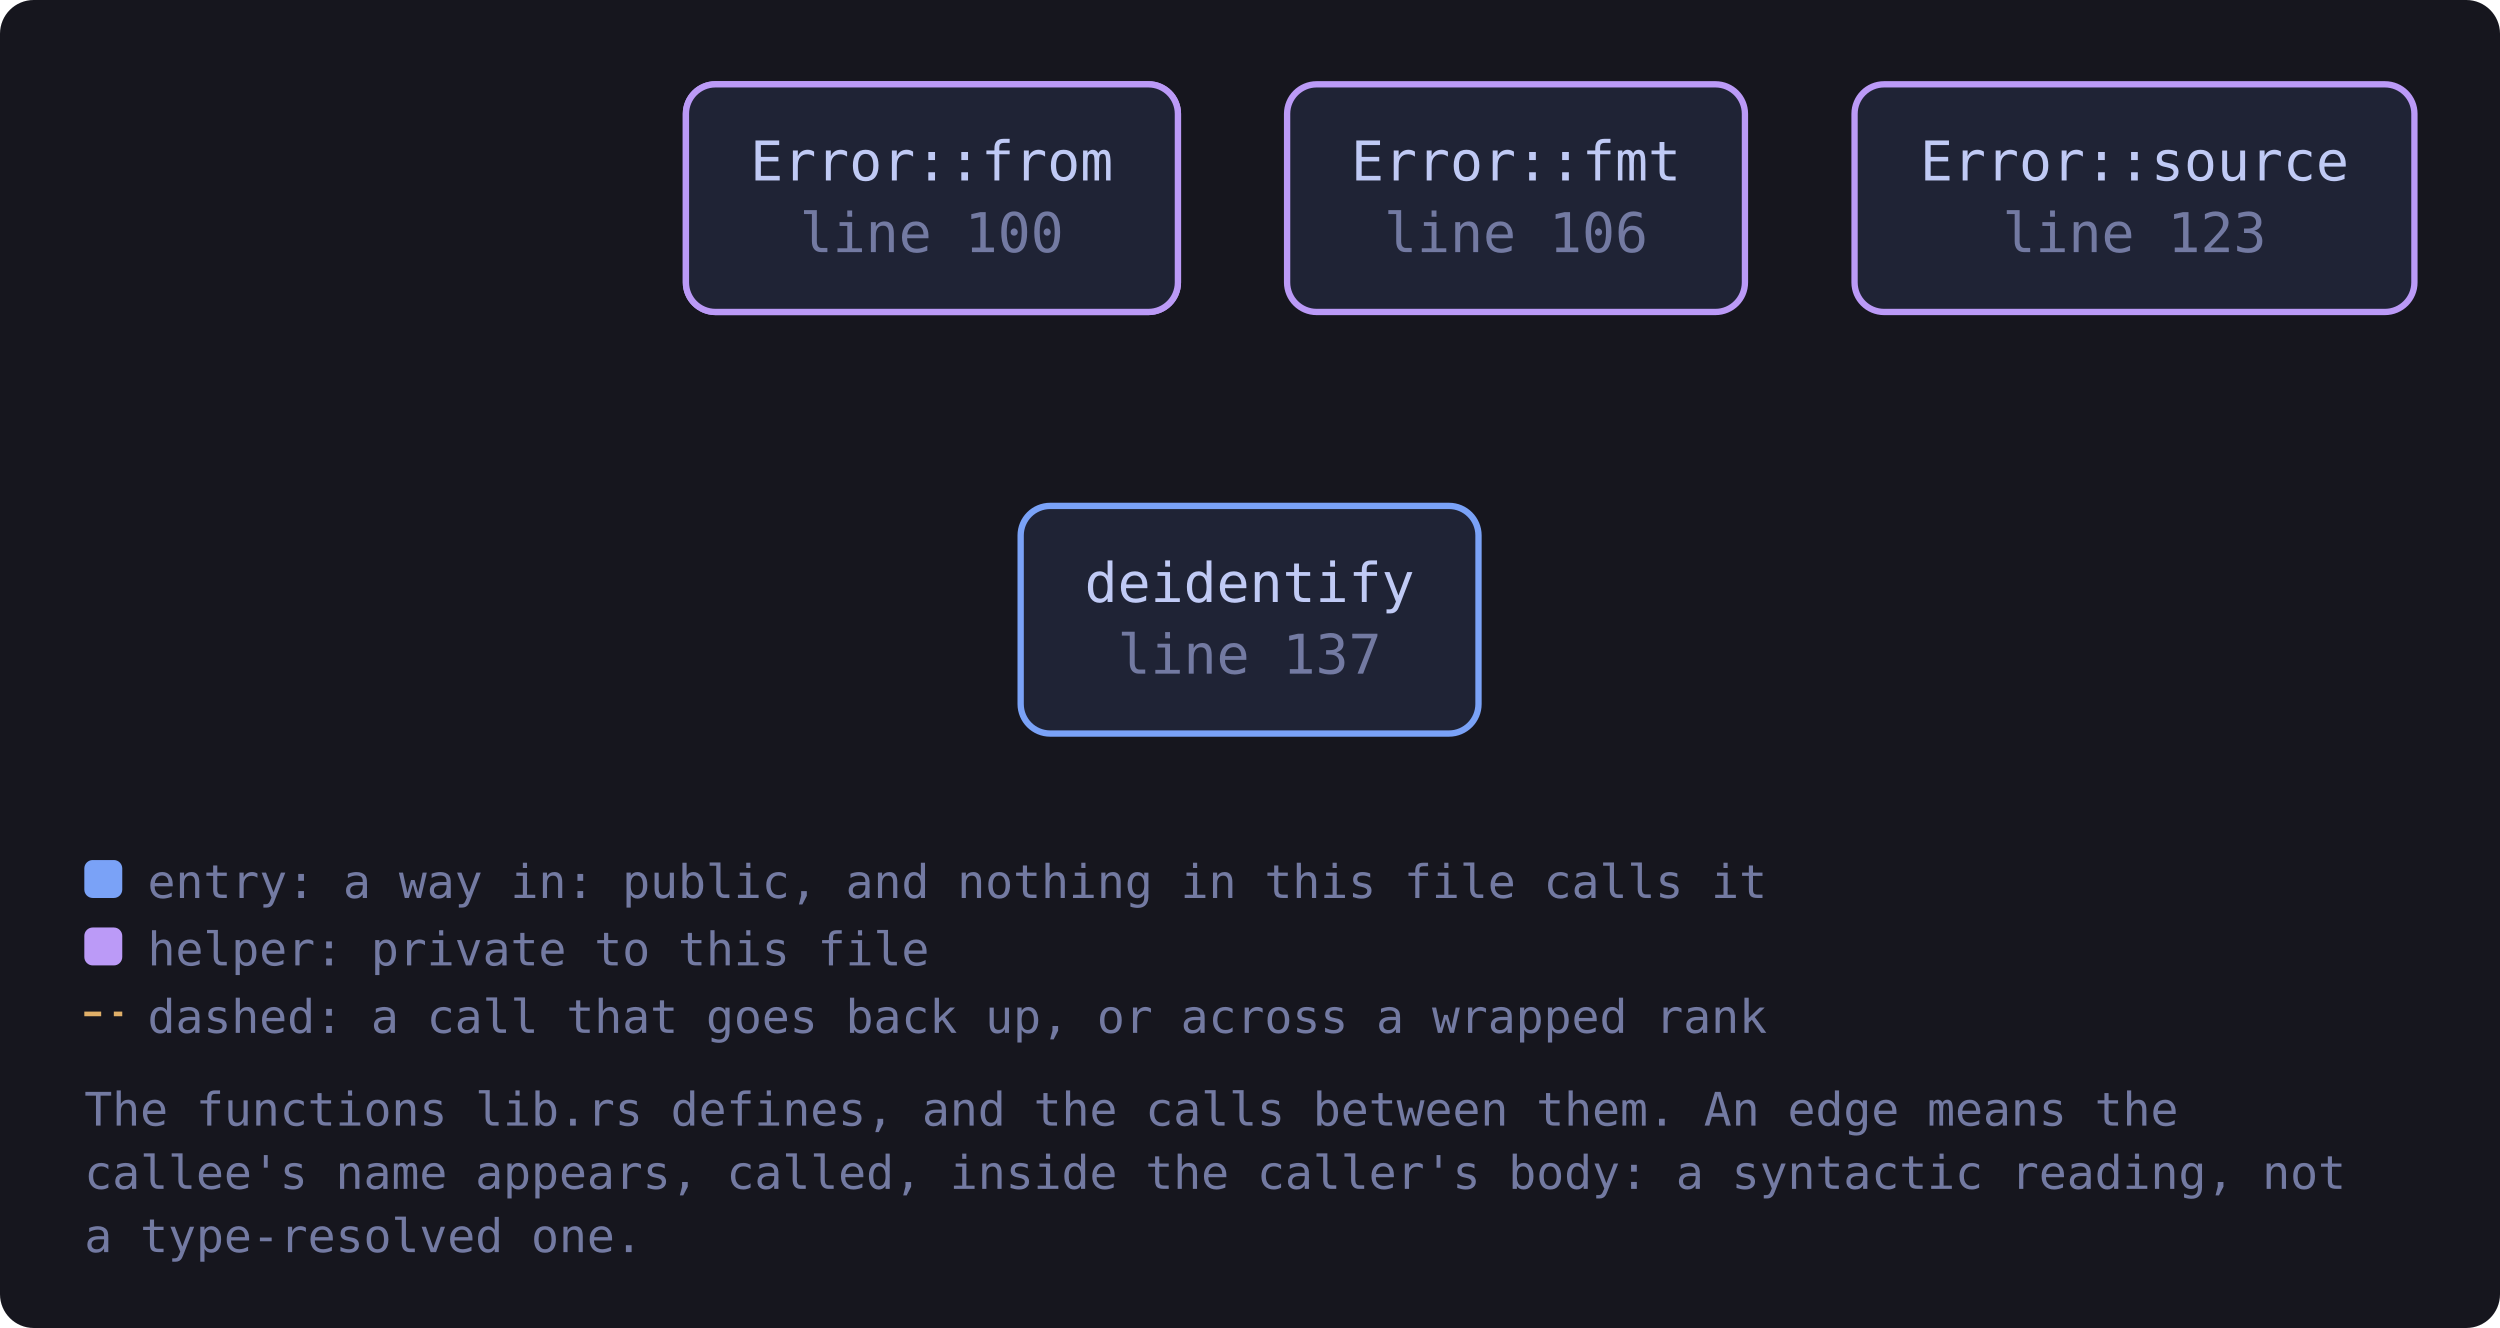
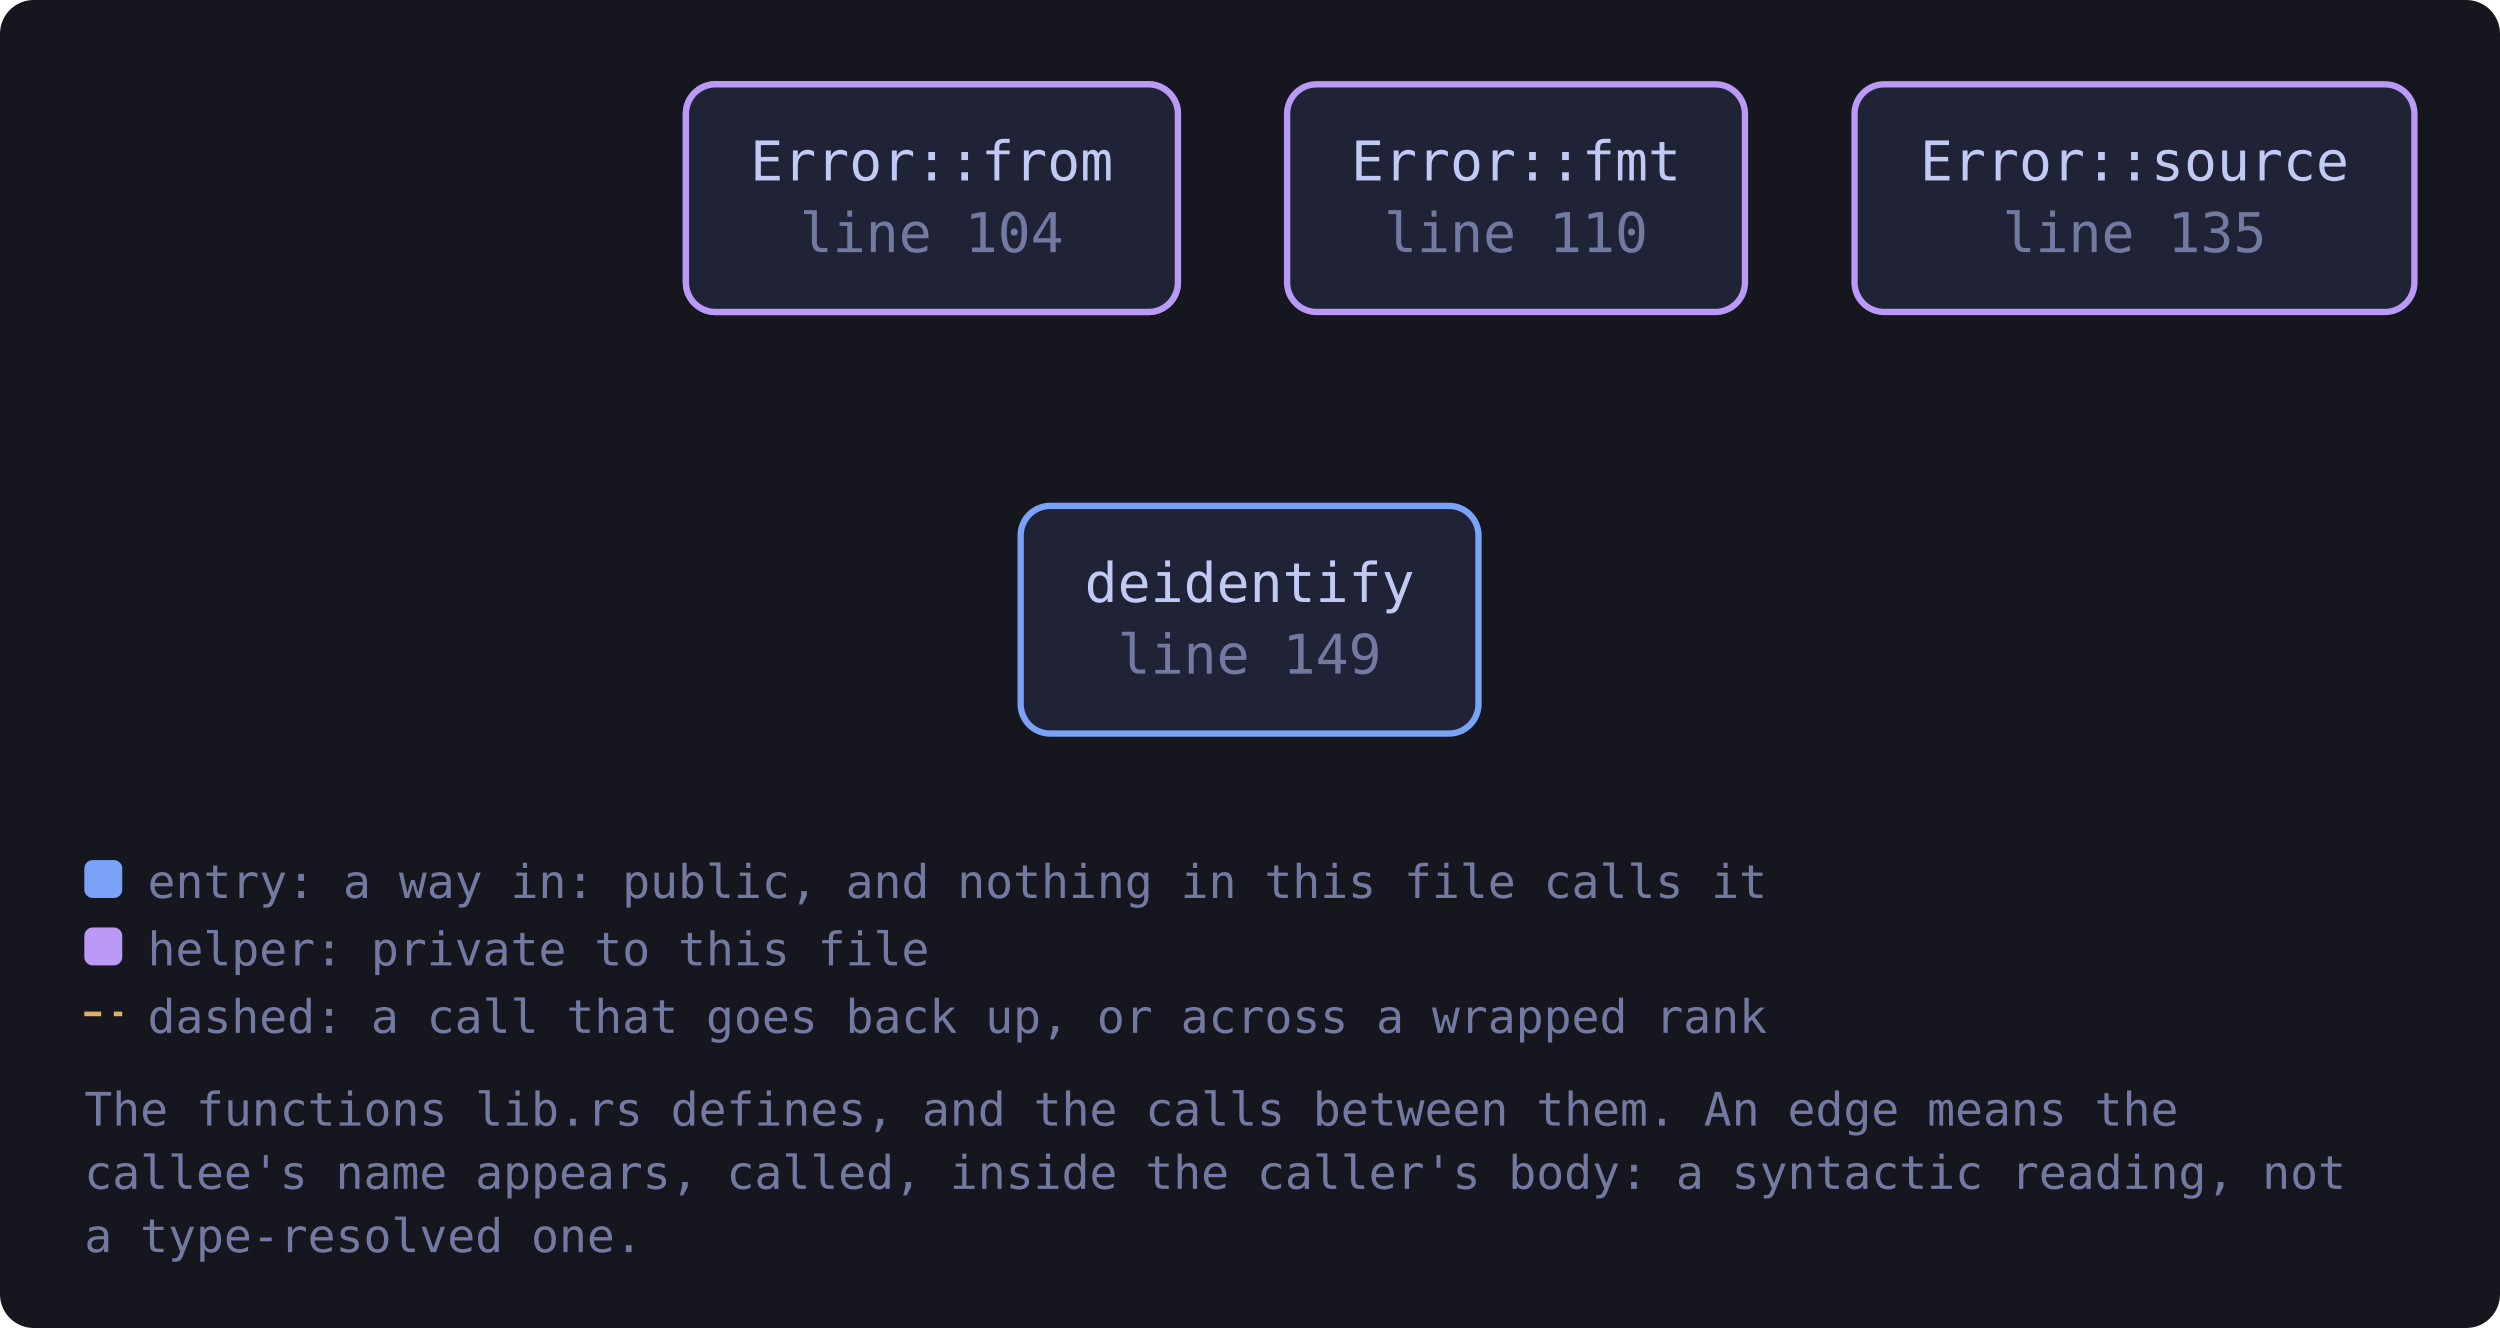
<svg xmlns="http://www.w3.org/2000/svg" viewBox="0 0 593 315" width="593" height="315" style="max-width:100%;height:auto" role="img" aria-label="flowchart">
  <defs>
    <marker id="a-muted" viewBox="0 0 8 8" refX="7" refY="4" markerWidth="7" markerHeight="7" orient="auto-start-reverse">
      <path d="M0 0 L8 4 L0 8 z" fill="var(--muted, #737aa2)" />
    </marker>
    <marker id="a-warn" viewBox="0 0 8 8" refX="7" refY="4" markerWidth="7" markerHeight="7" orient="auto-start-reverse">
      <path d="M0 0 L8 4 L0 8 z" fill="var(--warn, #e0af68)" />
    </marker>
    <marker id="a-accent" viewBox="0 0 8 8" refX="7" refY="4" markerWidth="7" markerHeight="7" orient="auto-start-reverse">
      <path d="M0 0 L8 4 L0 8 z" fill="var(--accent, #7aa2f7)" />
    </marker>
    <marker id="a-cyan" viewBox="0 0 8 8" refX="7" refY="4" markerWidth="7" markerHeight="7" orient="auto-start-reverse">
      <path d="M0 0 L8 4 L0 8 z" fill="var(--cyan, #7dcfff)" />
    </marker>
    <marker id="a-accent-2" viewBox="0 0 8 8" refX="7" refY="4" markerWidth="7" markerHeight="7" orient="auto-start-reverse">
      <path d="M0 0 L8 4 L0 8 z" fill="var(--accent-2, #bb9af7)" />
    </marker>
  </defs>
  <rect x="0" y="0" width="593" height="315" fill="var(--bg-inset, #16161e)" rx="8" />
-   <a href="https://github.com/tilas01/veilvoice/blob/main/crates/veilvoice-audio/src/lib.rs#L94" target="_blank" rel="noopener noreferrer">
+   <a href="https://github.com/tilas01/veilvoice/blob/main/crates/veilvoice-audio/src/lib.rs#L98" target="_blank" rel="noopener noreferrer">
    <rect x="162.7" y="20.0" width="116.7" height="54.0" rx="7" fill="var(--bg-soft, #1f2335)" stroke="var(--accent-2, #bb9af7)" stroke-width="1.5" />
    <text x="221.0" y="42.8" font-family="ui-monospace, SFMono-Regular, Menlo, Consolas, monospace" font-size="13" fill="var(--fg, #c0caf5)" text-anchor="middle">Error::from</text>
-     <text x="221.0" y="59.8" font-family="ui-monospace, SFMono-Regular, Menlo, Consolas, monospace" font-size="13" fill="var(--muted, #737aa2)" text-anchor="middle">line 94</text>
+     <text x="221.0" y="59.8" font-family="ui-monospace, SFMono-Regular, Menlo, Consolas, monospace" font-size="13" fill="var(--muted, #737aa2)" text-anchor="middle">line 98</text>
  </a>
-   <a href="https://github.com/tilas01/veilvoice/blob/main/crates/veilvoice-audio/src/lib.rs#L100" target="_blank" rel="noopener noreferrer">
+   <a href="https://github.com/tilas01/veilvoice/blob/main/crates/veilvoice-audio/src/lib.rs#L104" target="_blank" rel="noopener noreferrer">
    <rect x="162.7" y="20.0" width="116.7" height="54.0" rx="7" fill="var(--bg-soft, #1f2335)" stroke="var(--accent-2, #bb9af7)" stroke-width="1.5" />
    <text x="221.0" y="42.8" font-family="ui-monospace, SFMono-Regular, Menlo, Consolas, monospace" font-size="13" fill="var(--fg, #c0caf5)" text-anchor="middle">Error::from</text>
-     <text x="221.0" y="59.8" font-family="ui-monospace, SFMono-Regular, Menlo, Consolas, monospace" font-size="13" fill="var(--muted, #737aa2)" text-anchor="middle">line 100</text>
+     <text x="221.0" y="59.8" font-family="ui-monospace, SFMono-Regular, Menlo, Consolas, monospace" font-size="13" fill="var(--muted, #737aa2)" text-anchor="middle">line 104</text>
  </a>
-   <a href="https://github.com/tilas01/veilvoice/blob/main/crates/veilvoice-audio/src/lib.rs#L106" target="_blank" rel="noopener noreferrer">
+   <a href="https://github.com/tilas01/veilvoice/blob/main/crates/veilvoice-audio/src/lib.rs#L110" target="_blank" rel="noopener noreferrer">
    <rect x="305.3" y="20.0" width="108.6" height="54.0" rx="7" fill="var(--bg-soft, #1f2335)" stroke="var(--accent-2, #bb9af7)" stroke-width="1.5" />
    <text x="359.6" y="42.8" font-family="ui-monospace, SFMono-Regular, Menlo, Consolas, monospace" font-size="13" fill="var(--fg, #c0caf5)" text-anchor="middle">Error::fmt</text>
-     <text x="359.6" y="59.8" font-family="ui-monospace, SFMono-Regular, Menlo, Consolas, monospace" font-size="13" fill="var(--muted, #737aa2)" text-anchor="middle">line 106</text>
+     <text x="359.6" y="59.8" font-family="ui-monospace, SFMono-Regular, Menlo, Consolas, monospace" font-size="13" fill="var(--muted, #737aa2)" text-anchor="middle">line 110</text>
  </a>
-   <a href="https://github.com/tilas01/veilvoice/blob/main/crates/veilvoice-audio/src/lib.rs#L123" target="_blank" rel="noopener noreferrer">
+   <a href="https://github.com/tilas01/veilvoice/blob/main/crates/veilvoice-audio/src/lib.rs#L135" target="_blank" rel="noopener noreferrer">
    <rect x="439.9" y="20.0" width="132.8" height="54.0" rx="7" fill="var(--bg-soft, #1f2335)" stroke="var(--accent-2, #bb9af7)" stroke-width="1.5" />
    <text x="506.3" y="42.8" font-family="ui-monospace, SFMono-Regular, Menlo, Consolas, monospace" font-size="13" fill="var(--fg, #c0caf5)" text-anchor="middle">Error::source</text>
-     <text x="506.3" y="59.8" font-family="ui-monospace, SFMono-Regular, Menlo, Consolas, monospace" font-size="13" fill="var(--muted, #737aa2)" text-anchor="middle">line 123</text>
+     <text x="506.3" y="59.8" font-family="ui-monospace, SFMono-Regular, Menlo, Consolas, monospace" font-size="13" fill="var(--muted, #737aa2)" text-anchor="middle">line 135</text>
  </a>
-   <a href="https://github.com/tilas01/veilvoice/blob/main/crates/veilvoice-audio/src/lib.rs#L137" target="_blank" rel="noopener noreferrer">
+   <a href="https://github.com/tilas01/veilvoice/blob/main/crates/veilvoice-audio/src/lib.rs#L149" target="_blank" rel="noopener noreferrer">
    <rect x="242.1" y="120.0" width="108.6" height="54.0" rx="7" fill="var(--bg-soft, #1f2335)" stroke="var(--accent, #7aa2f7)" stroke-width="1.5" />
    <text x="296.4" y="142.8" font-family="ui-monospace, SFMono-Regular, Menlo, Consolas, monospace" font-size="13" fill="var(--fg, #c0caf5)" text-anchor="middle">deidentify</text>
-     <text x="296.4" y="159.8" font-family="ui-monospace, SFMono-Regular, Menlo, Consolas, monospace" font-size="13" fill="var(--muted, #737aa2)" text-anchor="middle">line 137</text>
+     <text x="296.4" y="159.8" font-family="ui-monospace, SFMono-Regular, Menlo, Consolas, monospace" font-size="13" fill="var(--muted, #737aa2)" text-anchor="middle">line 149</text>
  </a>
  <rect x="20.0" y="204.0" width="9" height="9" rx="2" fill="var(--accent, #7aa2f7)" />
  <text x="35.0" y="213.0" font-family="ui-monospace, SFMono-Regular, Menlo, Consolas, monospace" font-size="11" fill="var(--muted, #737aa2)">entry: a way in: public, and nothing in this file calls it</text>
  <rect x="20.0" y="220.0" width="9" height="9" rx="2" fill="var(--accent-2, #bb9af7)" />
  <text x="35.0" y="229.0" font-family="ui-monospace, SFMono-Regular, Menlo, Consolas, monospace" font-size="11" fill="var(--muted, #737aa2)">helper: private to this file</text>
  <path d="M20.0 240.5 L29.0 240.5" stroke="var(--warn, #e0af68)" stroke-width="1.1" stroke-dasharray="4 3" />
  <text x="35.0" y="245.0" font-family="ui-monospace, SFMono-Regular, Menlo, Consolas, monospace" font-size="11" fill="var(--muted, #737aa2)">dashed: a call that goes back up, or across a wrapped rank</text>
  <text x="20.0" y="267.0" font-family="ui-monospace, SFMono-Regular, Menlo, Consolas, monospace" font-size="11" fill="var(--muted, #737aa2)">The functions lib.rs defines, and the calls between them. An edge means the</text>
  <text x="20.0" y="282.0" font-family="ui-monospace, SFMono-Regular, Menlo, Consolas, monospace" font-size="11" fill="var(--muted, #737aa2)">callee's name appears, called, inside the caller's body: a syntactic reading, not</text>
  <text x="20.0" y="297.0" font-family="ui-monospace, SFMono-Regular, Menlo, Consolas, monospace" font-size="11" fill="var(--muted, #737aa2)">a type-resolved one.</text>
</svg>
